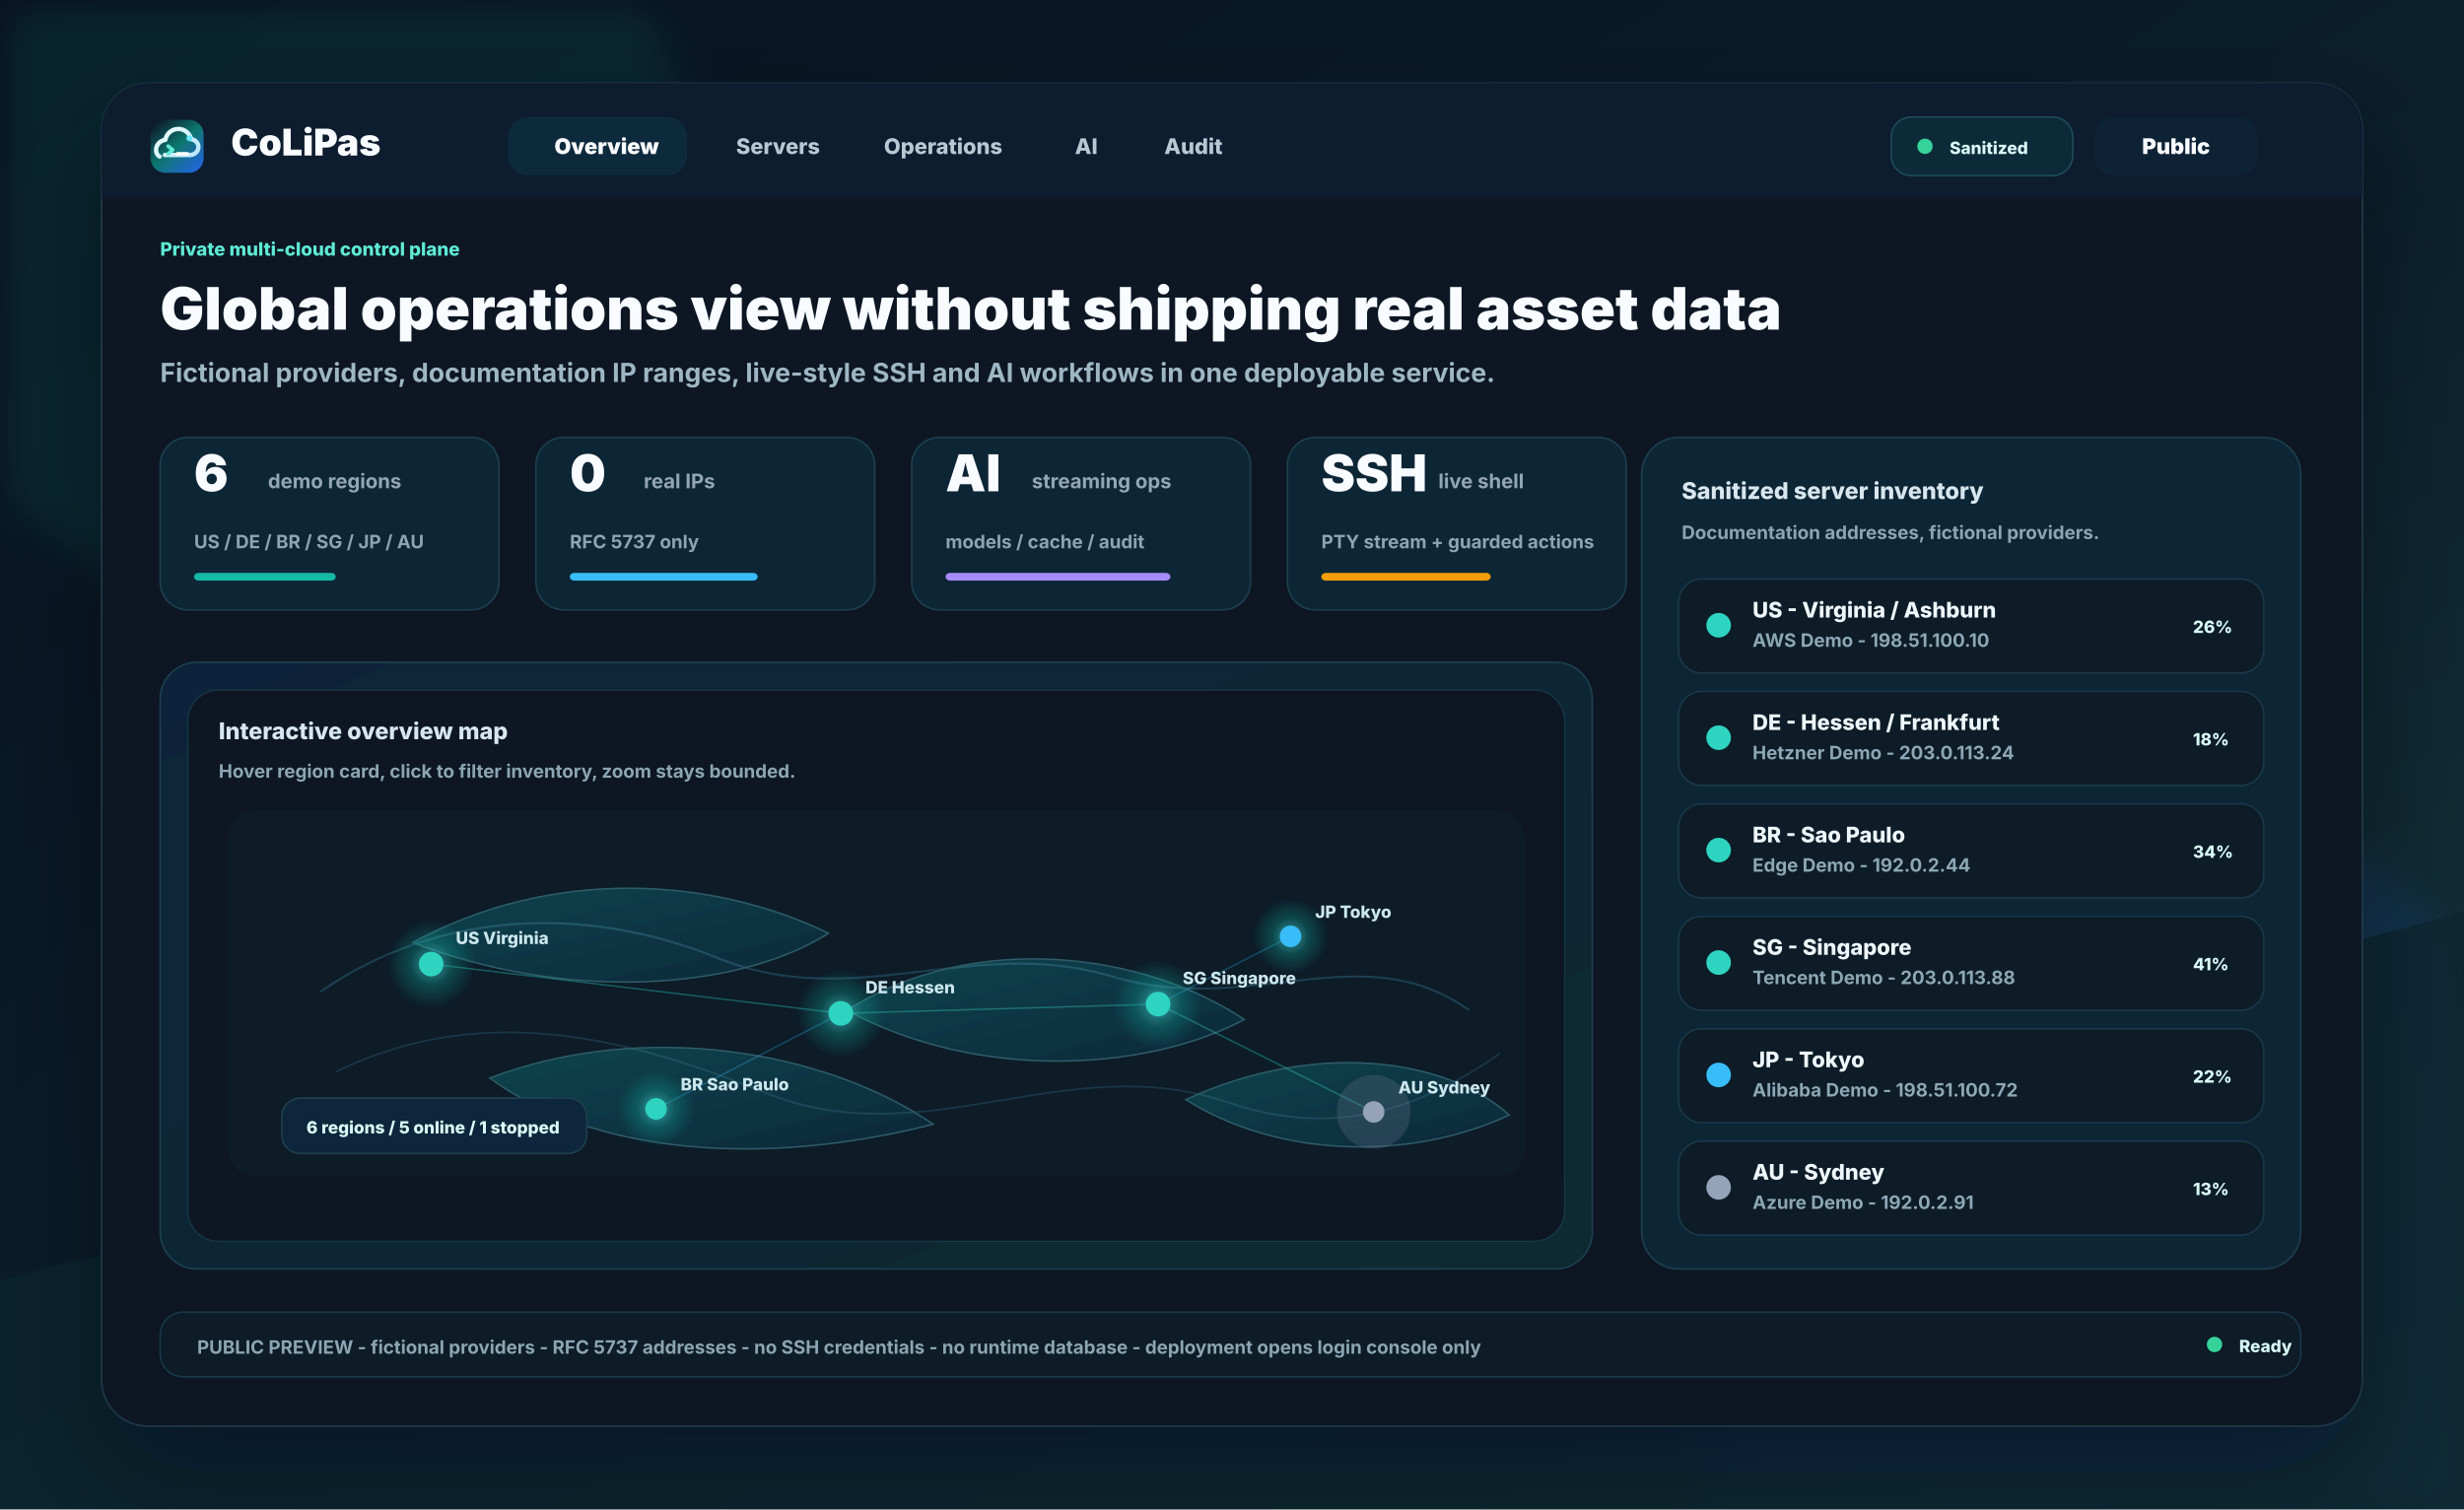
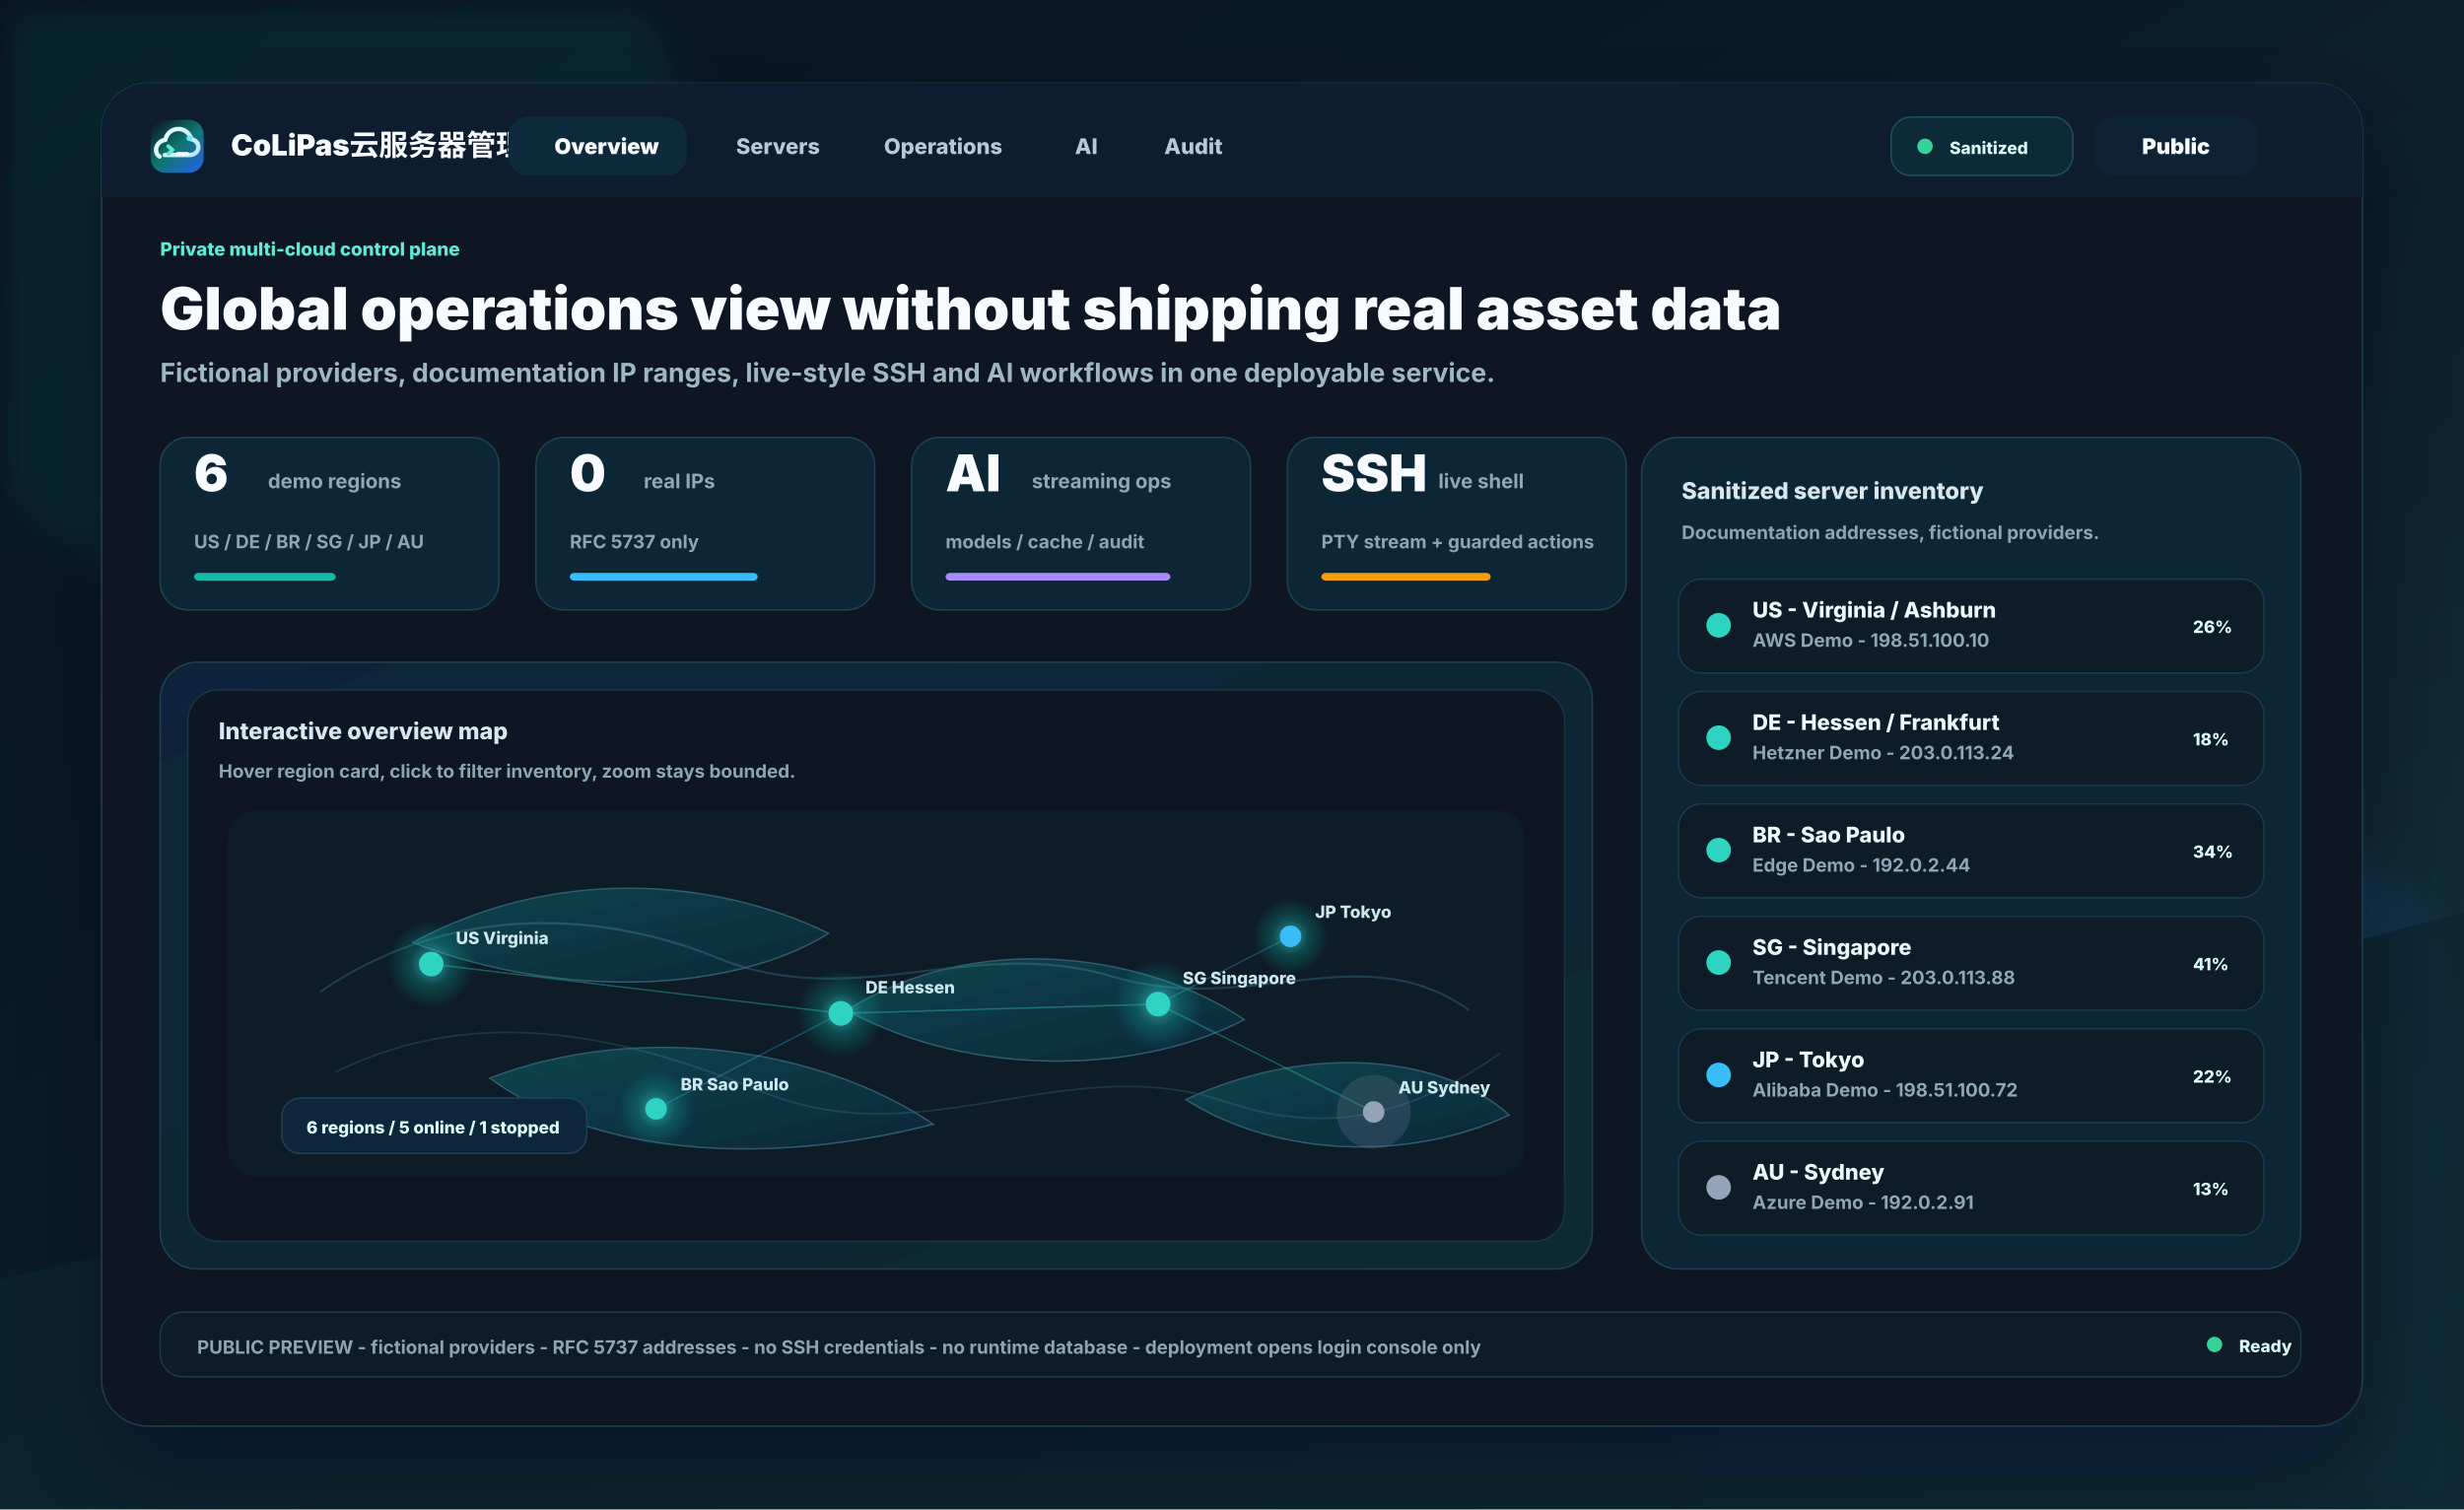
<svg xmlns="http://www.w3.org/2000/svg" width="1600" height="980" viewBox="0 0 1600 980" role="img" aria-labelledby="title desc">
  <defs>
    <linearGradient id="page" x1="0" y1="0" x2="1" y2="1">
      <stop offset="0" stop-color="#07111f" />
      <stop offset="0.54" stop-color="#0b1f2c" />
      <stop offset="1" stop-color="#15353b" />
    </linearGradient>
    <linearGradient id="panel" x1="0" y1="0" x2="1" y2="1">
      <stop offset="0" stop-color="#10243a" />
      <stop offset="1" stop-color="#0e2a31" />
    </linearGradient>
    <linearGradient id="accent" x1="0" y1="0" x2="1" y2="0">
      <stop offset="0" stop-color="#14b8a6" />
      <stop offset="1" stop-color="#38bdf8" />
    </linearGradient>
    <linearGradient id="colipasIconBg" x1="8" y1="4" x2="58" y2="62" gradientUnits="userSpaceOnUse">
      <stop offset="0" stop-color="#0f172a" />
      <stop offset="0.48" stop-color="#0f766e" />
      <stop offset="1" stop-color="#2563eb" />
    </linearGradient>
    <linearGradient id="colipasIconEdge" x1="16" y1="13" x2="48" y2="49" gradientUnits="userSpaceOnUse">
      <stop offset="0" stop-color="#ecfeff" />
      <stop offset="1" stop-color="#bae6fd" />
    </linearGradient>
    <linearGradient id="mapGlow" x1="0" y1="0" x2="1" y2="1">
      <stop offset="0" stop-color="#1dd8c6" stop-opacity="0.22" />
      <stop offset="1" stop-color="#38bdf8" stop-opacity="0.08" />
    </linearGradient>
    <radialGradient id="nodeGlow" cx="50%" cy="50%" r="50%">
      <stop offset="0" stop-color="#67e8f9" stop-opacity="0.65" />
      <stop offset="0.48" stop-color="#14b8a6" stop-opacity="0.28" />
      <stop offset="1" stop-color="#14b8a6" stop-opacity="0" />
    </radialGradient>
    <filter id="shadow" x="-20%" y="-20%" width="140%" height="140%">
      <feDropShadow dx="0" dy="30" stdDeviation="34" flood-color="#000814" flood-opacity="0.38" />
    </filter>
    <filter id="soft" x="-40%" y="-40%" width="180%" height="180%">
      <feGaussianBlur stdDeviation="14" />
    </filter>
    <style>
      .ui { font-family: Inter, Segoe UI, Arial, sans-serif; letter-spacing: 0; }
      .muted { fill: #91a9b8; }
      .soft { fill: #c7d9e2; }
      .white { fill: #f8fbff; }
      .teal { fill: #2dd4bf; }
      .blue { fill: #38bdf8; }
      .title { font: 850 38px Inter, Segoe UI, Arial, sans-serif; fill: #f8fbff; }
      .sub { font: 650 17px Inter, Segoe UI, Arial, sans-serif; fill: #9fb6c3; }
      .eyebrow { font: 800 12px Inter, Segoe UI, Arial, sans-serif; fill: #5eead4; text-transform: uppercase; }
      .nav { font: 760 14px Inter, Segoe UI, Arial, sans-serif; fill: #b6c9d4; }
      .navActive { font: 850 14px Inter, Segoe UI, Arial, sans-serif; fill: #f8fbff; }
      .metric { font: 900 33px Inter, Segoe UI, Arial, sans-serif; fill: #f8fbff; }
      .metricLabel { font: 730 13px Inter, Segoe UI, Arial, sans-serif; fill: #92a7b5; }
      .label { font: 820 15px Inter, Segoe UI, Arial, sans-serif; fill: #d8e7ee; }
      .small { font: 700 12px Inter, Segoe UI, Arial, sans-serif; fill: #8da5b2; }
      .rowTitle { font: 840 14px Inter, Segoe UI, Arial, sans-serif; fill: #eef7fb; }
      .rowSub { font: 670 12px Inter, Segoe UI, Arial, sans-serif; fill: #8ea7b4; }
      .mapText { font: 820 11px Inter, Segoe UI, Arial, sans-serif; fill: #cbe7ee; }
      .chip { font: 800 11px Inter, Segoe UI, Arial, sans-serif; fill: #d9fbf8; }
    </style>
  </defs>
  <rect width="1600" height="980" fill="url(#page)" />
  <circle cx="198" cy="146" r="260" fill="#0f766e" opacity="0.18" filter="url(#soft)" />
  <circle cx="1360" cy="802" r="300" fill="#2563eb" opacity="0.14" filter="url(#soft)" />
  <path d="M0 832 C260 752 478 838 724 762 C958 690 1208 702 1600 592 L1600 980 L0 980Z" fill="#0b2530" opacity="0.78" />
  <g filter="url(#shadow)">
    <rect x="66" y="54" width="1468" height="872" rx="30" fill="#081724" stroke="#203949" />
    <rect x="66" y="54" width="1468" height="74" rx="30" fill="#0b1c2d" />
    <rect x="66" y="100" width="1468" height="28" fill="#0b1c2d" />
    <g transform="translate(96 76)">
      <g transform="scale(0.59375)">
        <rect x="3" y="3" width="58" height="58" rx="16" fill="url(#colipasIconBg)" />
        <path d="M18.6 41.5h27.2c5.3 0 9.5-3.8 9.5-8.7 0-4.4-3.4-8-7.8-8.6C45.8 17.8 40.2 13 33.5 13c-7.2 0-13.2 5.1-14.3 11.9C13.4 25.7 9 30.4 9 36c0 3.2 1.4 5.8 3.9 7.2" fill="none" stroke="url(#colipasIconEdge)" stroke-width="4.8" stroke-linecap="round" stroke-linejoin="round" />
        <path d="M22.2 31.8l5 4.2-5 4.2" fill="none" stroke="#5eead4" stroke-width="4" stroke-linecap="round" stroke-linejoin="round" />
        <path d="M32.4 40.2h10.8" fill="none" stroke="#f8fafc" stroke-width="4" stroke-linecap="round" />
        <circle cx="45.4" cy="23.2" r="3.2" fill="#67e8f9" />
      </g>
-       <text x="54" y="25" class="ui" font-size="24" font-weight="900" fill="#f8fbff">CoLiPas</text>
+       <text x="54" y="25" class="ui" font-size="19" font-weight="900" fill="#f8fbff">CoLiPas云服务器管理面板</text>
    </g>
    <g transform="translate(330 76)">
      <rect width="116" height="38" rx="13" fill="#112b3d" />
      <text x="30" y="24" class="navActive ui">Overview</text>
      <text x="148" y="24" class="nav ui">Servers</text>
      <text x="244" y="24" class="nav ui">Operations</text>
      <text x="368" y="24" class="nav ui">AI</text>
      <text x="426" y="24" class="nav ui">Audit</text>
    </g>
    <g transform="translate(1228 76)">
      <rect width="118" height="38" rx="13" fill="#0f2a38" stroke="#1d4d5b" />
      <circle cx="22" cy="19" r="5" fill="#34d399" />
      <text x="38" y="24" class="chip ui">Sanitized</text>
      <rect x="132" width="106" height="38" rx="13" fill="#102235" />
      <text x="163" y="24" class="navActive ui">Public</text>
    </g>
    <g transform="translate(104 166)">
      <text x="0" y="0" class="eyebrow ui">Private multi-cloud control plane</text>
      <text x="0" y="48" class="title ui">Global operations view without shipping real asset data</text>
      <text x="0" y="82" class="sub ui">Fictional providers, documentation IP ranges, live-style SSH and AI workflows in one deployable service.</text>
    </g>
    <g transform="translate(104 284)">
      <g>
        <rect width="220" height="112" rx="18" fill="#0f2536" stroke="#1f4050" />
        <text x="22" y="35" class="metric ui">6</text>
        <text x="70" y="33" class="metricLabel ui">demo regions</text>
        <text x="22" y="72" class="small ui">US / DE / BR / SG / JP / AU</text>
        <rect x="22" y="88" width="92" height="5" rx="3" fill="#14b8a6" />
      </g>
      <g transform="translate(244 0)">
        <rect width="220" height="112" rx="18" fill="#0f2536" stroke="#1f4050" />
        <text x="22" y="35" class="metric ui">0</text>
        <text x="70" y="33" class="metricLabel ui">real IPs</text>
        <text x="22" y="72" class="small ui">RFC 5737 only</text>
        <rect x="22" y="88" width="122" height="5" rx="3" fill="#38bdf8" />
      </g>
      <g transform="translate(488 0)">
        <rect width="220" height="112" rx="18" fill="#0f2536" stroke="#1f4050" />
        <text x="22" y="35" class="metric ui">AI</text>
        <text x="78" y="33" class="metricLabel ui">streaming ops</text>
        <text x="22" y="72" class="small ui">models / cache / audit</text>
        <rect x="22" y="88" width="146" height="5" rx="3" fill="#a78bfa" />
      </g>
      <g transform="translate(732 0)">
        <rect width="220" height="112" rx="18" fill="#0f2536" stroke="#1f4050" />
        <text x="22" y="35" class="metric ui">SSH</text>
        <text x="98" y="33" class="metricLabel ui">live shell</text>
        <text x="22" y="72" class="small ui">PTY stream + guarded actions</text>
        <rect x="22" y="88" width="110" height="5" rx="3" fill="#f59e0b" />
      </g>
    </g>
    <g transform="translate(104 430)">
      <rect width="930" height="394" rx="24" fill="url(#panel)" stroke="#1f4050" />
      <rect x="18" y="18" width="894" height="358" rx="20" fill="#071622" stroke="#173444" />
      <text x="38" y="50" class="label ui">Interactive overview map</text>
      <text x="38" y="75" class="small ui">Hover region card, click to filter inventory, zoom stays bounded.</text>
      <g transform="translate(44 96)">
        <rect x="0" y="0" width="842" height="238" rx="18" fill="#0b1b28" />
        <path d="M60 118 C138 64 234 62 318 96 C406 132 484 81 574 108 C664 135 736 80 806 130" fill="none" stroke="#244759" stroke-width="1.4" opacity="0.8" />
        <path d="M70 170 C168 122 266 150 350 184 C454 225 545 154 650 190 C724 215 780 190 826 158" fill="none" stroke="#1f3b4b" stroke-width="1.2" opacity="0.8" />
        <path d="M120 86 C212 36 316 44 390 80 C330 118 218 124 120 86Z" fill="url(#mapGlow)" stroke="#2d5b68" />
        <path d="M402 130 C484 78 594 92 660 136 C596 170 486 176 402 130Z" fill="url(#mapGlow)" stroke="#2d5b68" />
        <path d="M170 174 C270 136 388 156 458 204 C348 232 238 224 170 174Z" fill="url(#mapGlow)" stroke="#2d5b68" />
        <path d="M622 188 C704 150 790 160 832 198 C768 228 682 226 622 188Z" fill="url(#mapGlow)" stroke="#2d5b68" />
        <line x1="132" y1="100" x2="398" y2="132" stroke="#2dd4bf" stroke-opacity="0.36" />
        <line x1="398" y1="132" x2="604" y2="126" stroke="#2dd4bf" stroke-opacity="0.36" />
        <line x1="604" y1="126" x2="744" y2="196" stroke="#2dd4bf" stroke-opacity="0.36" />
        <line x1="398" y1="132" x2="278" y2="194" stroke="#38bdf8" stroke-opacity="0.28" />
        <line x1="604" y1="126" x2="690" y2="82" stroke="#38bdf8" stroke-opacity="0.28" />
        <g transform="translate(132 100)">
          <circle r="29" fill="url(#nodeGlow)" />
          <circle r="8" fill="#2dd4bf" />
          <text x="16" y="-13" class="mapText ui">US Virginia</text>
        </g>
        <g transform="translate(398 132)">
          <circle r="29" fill="url(#nodeGlow)" />
          <circle r="8" fill="#2dd4bf" />
          <text x="16" y="-13" class="mapText ui">DE Hessen</text>
        </g>
        <g transform="translate(278 194)">
          <circle r="25" fill="url(#nodeGlow)" />
          <circle r="7" fill="#2dd4bf" />
          <text x="16" y="-12" class="mapText ui">BR Sao Paulo</text>
        </g>
        <g transform="translate(604 126)">
          <circle r="29" fill="url(#nodeGlow)" />
          <circle r="8" fill="#2dd4bf" />
          <text x="16" y="-13" class="mapText ui">SG Singapore</text>
        </g>
        <g transform="translate(690 82)">
          <circle r="25" fill="url(#nodeGlow)" />
          <circle r="7" fill="#38bdf8" />
          <text x="16" y="-12" class="mapText ui">JP Tokyo</text>
        </g>
        <g transform="translate(744 196)">
          <circle r="24" fill="#64748b" opacity="0.28" />
          <circle r="7" fill="#94a3b8" />
          <text x="16" y="-12" class="mapText ui">AU Sydney</text>
        </g>
        <g transform="translate(35 187)">
          <rect width="198" height="36" rx="12" fill="#10283a" stroke="#1f4050" />
          <text x="16" y="23" class="chip ui">6 regions / 5 online / 1 stopped</text>
        </g>
      </g>
    </g>
    <g transform="translate(1066 284)">
      <rect width="428" height="540" rx="24" fill="#0f2536" stroke="#1f4050" />
      <text x="26" y="40" class="label ui">Sanitized server inventory</text>
      <text x="26" y="66" class="small ui">Documentation addresses, fictional providers.</text>
      <g transform="translate(24 92)">
        <rect width="380" height="61" rx="15" fill="#0a1a27" stroke="#1a394a" />
        <circle cx="26" cy="30" r="8" fill="#2dd4bf" />
        <text x="48" y="25" class="rowTitle ui">US - Virginia / Ashburn</text>
        <text x="48" y="44" class="rowSub ui">AWS Demo - 198.51.100.10</text>
        <text x="334" y="35" class="chip ui">26%</text>
      </g>
      <g transform="translate(24 165)">
        <rect width="380" height="61" rx="15" fill="#0a1a27" stroke="#1a394a" />
        <circle cx="26" cy="30" r="8" fill="#2dd4bf" />
        <text x="48" y="25" class="rowTitle ui">DE - Hessen / Frankfurt</text>
        <text x="48" y="44" class="rowSub ui">Hetzner Demo - 203.0.113.24</text>
        <text x="334" y="35" class="chip ui">18%</text>
      </g>
      <g transform="translate(24 238)">
        <rect width="380" height="61" rx="15" fill="#0a1a27" stroke="#1a394a" />
        <circle cx="26" cy="30" r="8" fill="#2dd4bf" />
        <text x="48" y="25" class="rowTitle ui">BR - Sao Paulo</text>
        <text x="48" y="44" class="rowSub ui">Edge Demo - 192.0.2.44</text>
        <text x="334" y="35" class="chip ui">34%</text>
      </g>
      <g transform="translate(24 311)">
        <rect width="380" height="61" rx="15" fill="#0a1a27" stroke="#1a394a" />
        <circle cx="26" cy="30" r="8" fill="#2dd4bf" />
        <text x="48" y="25" class="rowTitle ui">SG - Singapore</text>
        <text x="48" y="44" class="rowSub ui">Tencent Demo - 203.0.113.88</text>
        <text x="334" y="35" class="chip ui">41%</text>
      </g>
      <g transform="translate(24 384)">
        <rect width="380" height="61" rx="15" fill="#0a1a27" stroke="#1a394a" />
        <circle cx="26" cy="30" r="8" fill="#38bdf8" />
        <text x="48" y="25" class="rowTitle ui">JP - Tokyo</text>
        <text x="48" y="44" class="rowSub ui">Alibaba Demo - 198.51.100.72</text>
        <text x="334" y="35" class="chip ui">22%</text>
      </g>
      <g transform="translate(24 457)">
        <rect width="380" height="61" rx="15" fill="#0a1a27" stroke="#1a394a" />
        <circle cx="26" cy="30" r="8" fill="#94a3b8" />
        <text x="48" y="25" class="rowTitle ui">AU - Sydney</text>
        <text x="48" y="44" class="rowSub ui">Azure Demo - 192.0.2.91</text>
        <text x="334" y="35" class="chip ui">13%</text>
      </g>
    </g>
    <g transform="translate(104 852)">
      <rect width="1390" height="42" rx="15" fill="#0a1a27" stroke="#1a394a" />
      <text x="24" y="27" class="small ui">PUBLIC PREVIEW - fictional providers - RFC 5737 addresses - no SSH credentials - no runtime database - deployment opens login console only</text>
      <circle cx="1334" cy="21" r="5" fill="#34d399" />
      <text x="1350" y="26" class="chip ui">Ready</text>
    </g>
  </g>
</svg>
